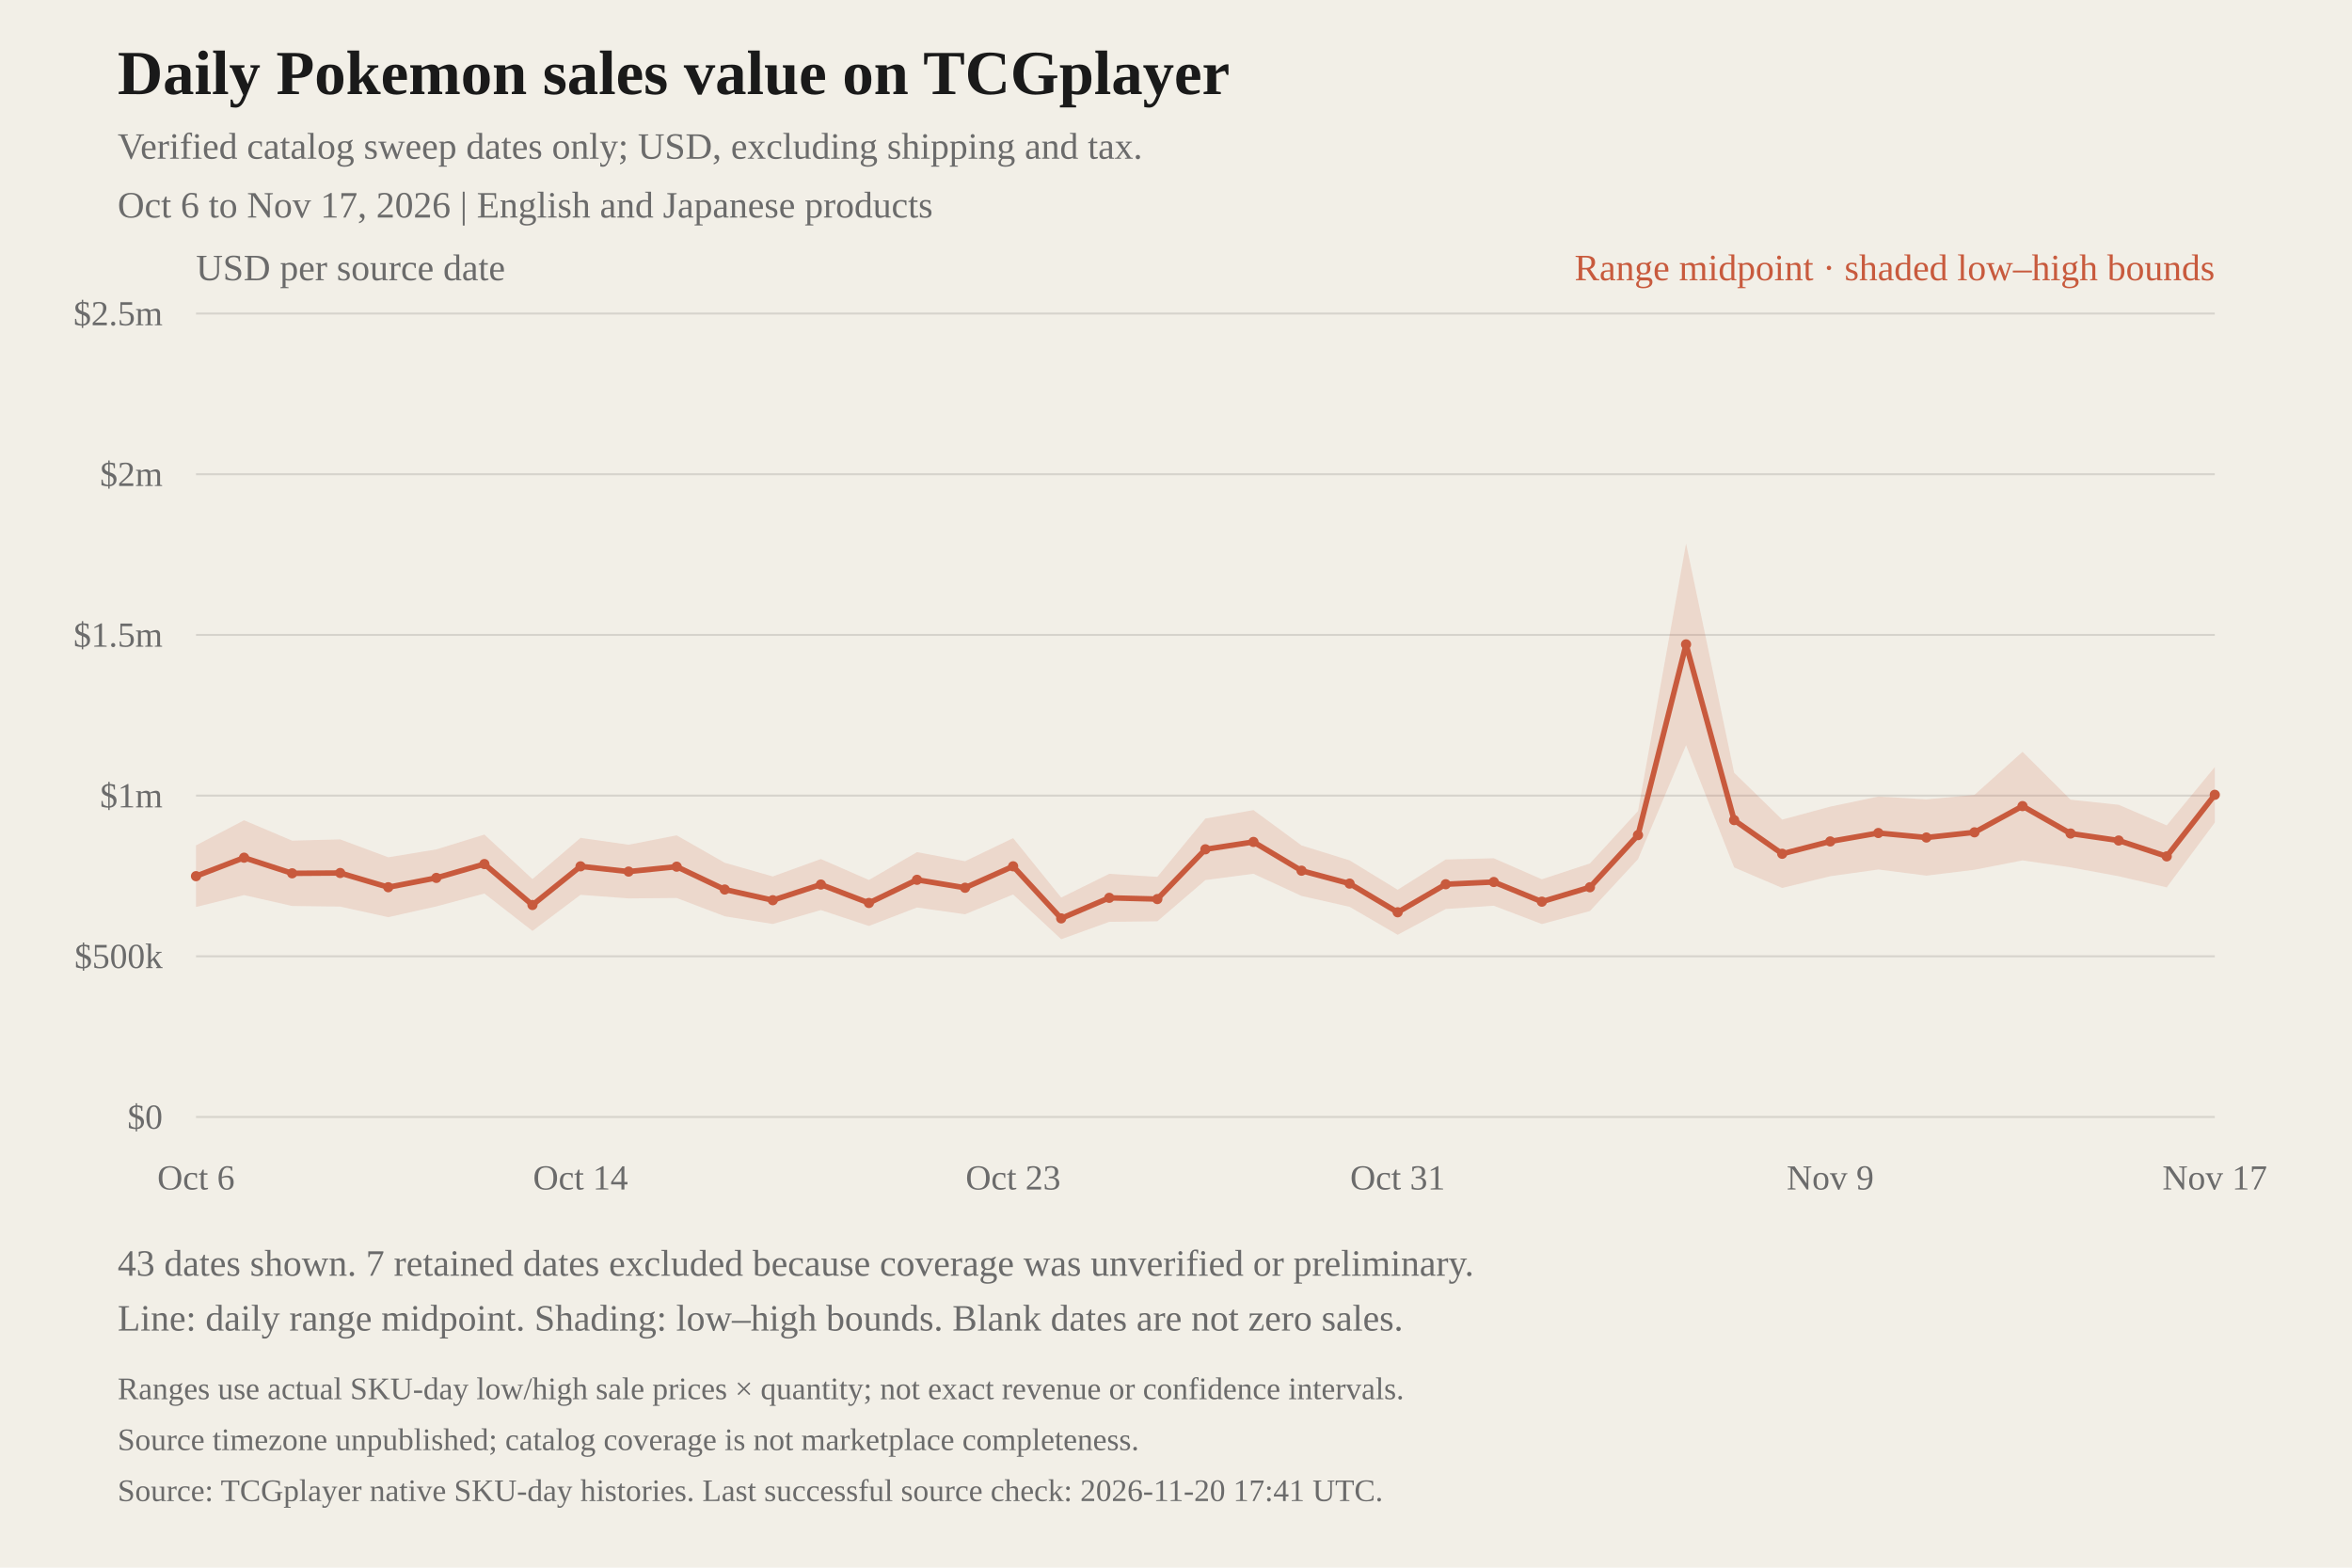
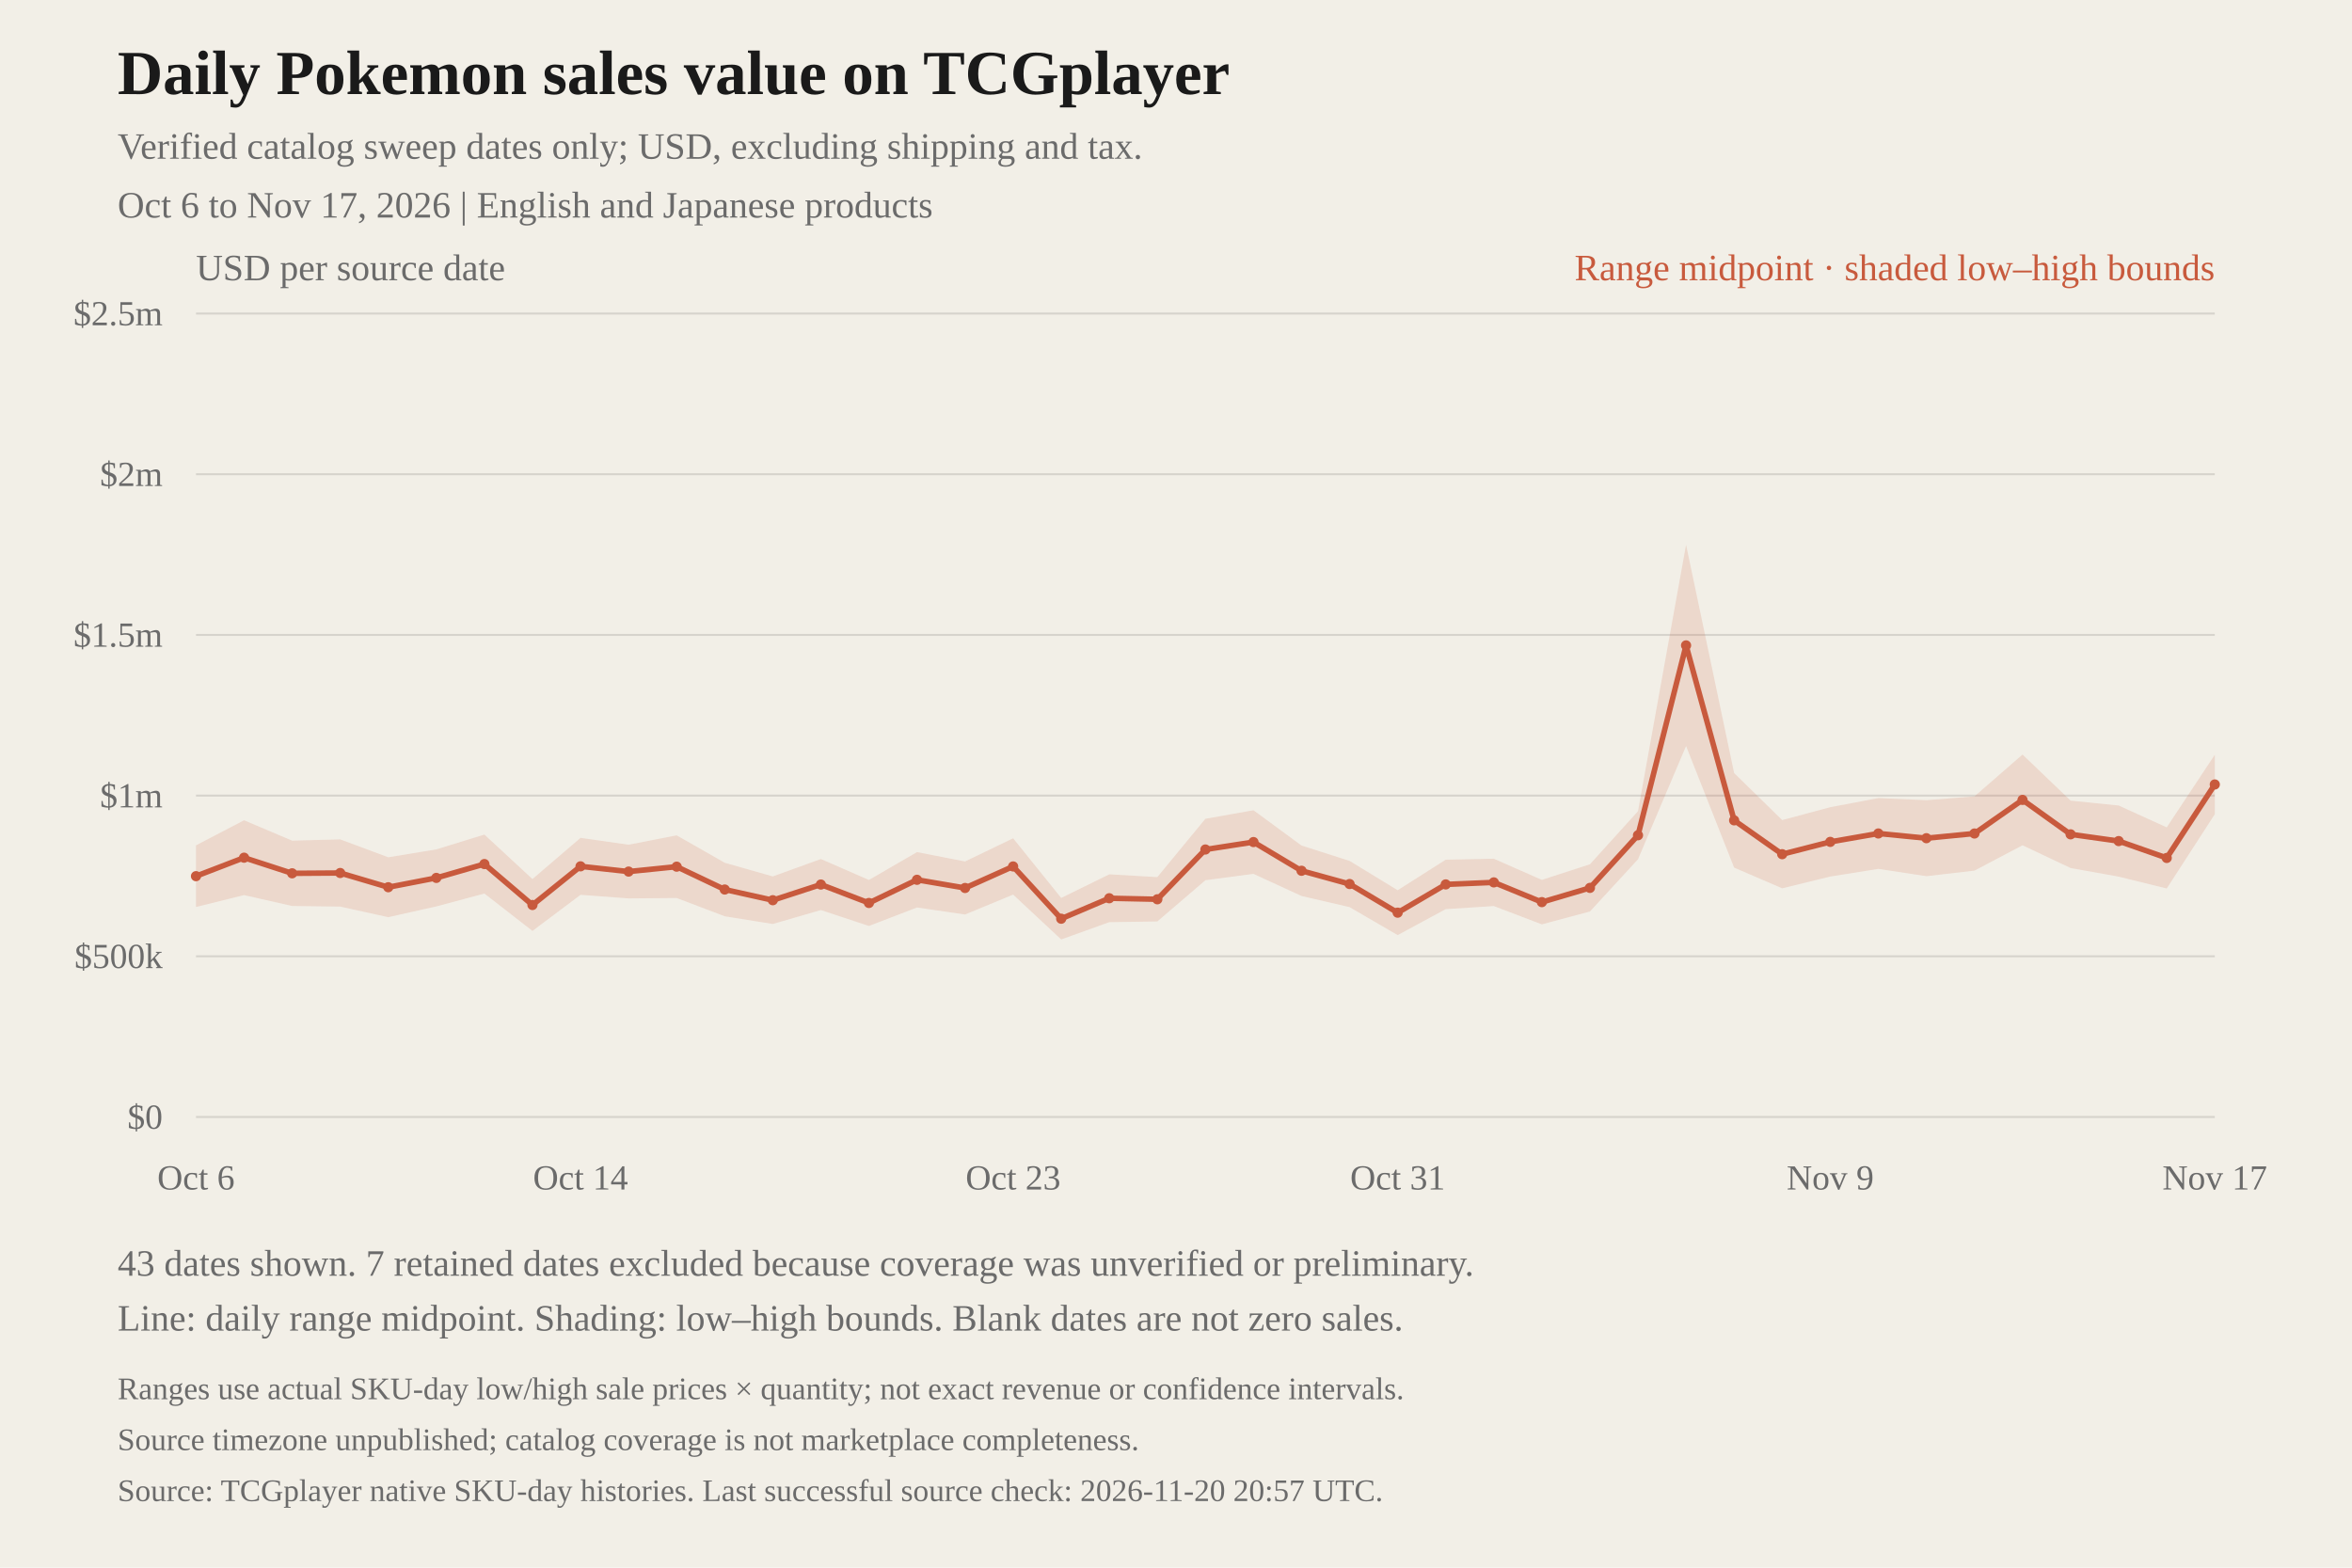
<svg xmlns="http://www.w3.org/2000/svg" width="1200" height="800" viewBox="0 0 1200 800" role="img" aria-labelledby="title description">
  <style>text{font-family:Georgia,"Liberation Serif","Times New Roman",serif;fill:#1A1A1A;font-size:19px}.title{font-size:32px;font-weight:600}.muted,.axis{fill:#6B6B6B}.axis{font-size:18px}.note{font-size:16px;fill:#6B6B6B}.grid{stroke:#D6D3CC;stroke-width:1}</style>
  <rect data-role="background" width="1200" height="800" fill="#F2EFE7" />
  <text x="60" y="48" class="title">Daily Pokemon sales value on TCGplayer</text>
  <text x="60" y="81" class="muted">Verified catalog sweep dates only; USD, excluding shipping and tax.</text>
  <text x="60" y="111" class="muted">Oct 6 to Nov 17, 2026 | English and Japanese products</text>
  <text x="100" y="143" class="muted">USD per source date</text>
  <text x="1130" y="143" text-anchor="end" style="fill:#C85A3D">Range midpoint · shaded low–high bounds</text>
  <path d="M100,570H1130" class="grid" />
  <text x="83" y="576" class="axis" text-anchor="end">$0</text>
  <path d="M100,488H1130" class="grid" />
  <text x="83" y="494" class="axis" text-anchor="end">$500k</text>
  <path d="M100,406H1130" class="grid" />
  <text x="83" y="412" class="axis" text-anchor="end">$1m</text>
  <path d="M100,324H1130" class="grid" />
  <text x="83" y="330" class="axis" text-anchor="end">$1.5m</text>
  <path d="M100,242H1130" class="grid" />
  <text x="83" y="248" class="axis" text-anchor="end">$2m</text>
  <path d="M100,160H1130" class="grid" />
  <text x="83" y="166" class="axis" text-anchor="end">$2.5m</text>
-   <polygon data-series="daily-band" points="100,431.395 124.524,418.596 149.048,428.993 173.571,428.347 198.095,437.483 222.619,433.454 247.143,425.889 271.667,448.6 296.19,427.569 320.714,431.071 345.238,426.287 369.762,440.279 394.286,447.253 418.81,438.369 443.333,449.058 467.857,434.841 492.381,439.491 516.905,427.708 541.429,458.037 565.952,445.919 590.476,447.464 615,417.706 639.524,413.403 664.048,431.44 688.571,439.049 713.095,454.053 737.619,438.603 762.143,437.98 786.667,448.71 811.19,440.625 835.714,413.893 860.238,277.365 884.762,394.348 909.286,418.253 933.81,411.628 958.333,406.485 982.857,407.93 1007.381,405.637 1031.905,383.66 1056.429,408.085 1080.952,410.695 1105.476,421.199 1130,391.432 1130,419.756 1105.476,452.832 1080.952,447.146 1056.429,442.619 1031.905,439.054 1007.381,443.846 982.857,446.842 958.333,443.703 933.81,447.142 909.286,453.122 884.762,442.657 860.238,380.284 835.714,438.44 811.19,464.908 786.667,471.543 762.143,462.196 737.619,463.865 713.095,477.02 688.571,462.749 664.048,457.195 639.524,445.889 615,449.108 590.476,470.139 565.952,470.421 541.429,479.286 516.905,456.458 492.381,466.565 467.857,463.09 443.333,472.524 418.81,464.4 394.286,471.512 369.762,467.575 345.238,458.248 320.714,458.461 296.19,456.626 271.667,475.046 247.143,455.971 222.619,462.546 198.095,468.031 173.571,462.639 149.048,462.325 124.524,456.767 100,462.839" fill="#C85A3D" fill-opacity="0.16" />
-   <polyline data-series="daily-midpoint" points="100,447.117 124.524,437.682 149.048,445.659 173.571,445.493 198.095,452.757 222.619,448 247.143,440.93 271.667,461.823 296.19,442.097 320.714,444.766 345.238,442.267 369.762,453.927 394.286,459.382 418.81,451.384 443.333,460.791 467.857,448.965 492.381,453.028 516.905,442.083 541.429,468.661 565.952,458.17 590.476,458.801 615,433.407 639.524,429.646 664.048,444.317 688.571,450.899 713.095,465.537 737.619,451.234 762.143,450.088 786.667,460.126 811.19,452.767 835.714,426.166 860.238,328.825 884.762,418.502 909.286,435.688 933.81,429.385 958.333,425.094 982.857,427.386 1007.381,424.741 1031.905,411.357 1056.429,425.352 1080.952,428.92 1105.476,437.016 1130,405.594" fill="none" stroke="#C85A3D" stroke-width="2.8" stroke-linejoin="round" stroke-linecap="round" />
+   <polygon data-series="daily-band" points="100,431.395 124.524,418.596 149.048,428.993 173.571,428.347 198.095,437.483 222.619,433.454 247.143,425.889 271.667,448.6 296.19,427.569 320.714,431.071 345.238,426.287 369.762,440.279 394.286,447.253 418.81,438.369 443.333,449.058 467.857,434.841 492.381,439.616 516.905,427.799 541.429,458.238 565.952,446.18 590.476,447.601 615,417.832 639.524,413.483 664.048,431.496 688.571,439.336 713.095,454.298 737.619,438.713 762.143,438.214 786.667,449.018 811.19,441.055 835.714,413.982 860.238,278.014 884.762,394.516 909.286,418.495 933.81,411.93 958.333,407.265 982.857,408.353 1007.381,406.408 1031.905,385.051 1056.429,408.571 1080.952,411.062 1105.476,422.224 1130,385.158 1130,415.48 1105.476,453.401 1080.952,447.349 1056.429,442.957 1031.905,431.345 1007.381,444.278 982.857,447.122 958.333,443.392 933.81,447.304 909.286,453.308 884.762,442.743 860.238,380.686 835.714,438.483 811.19,465.136 786.667,471.701 762.143,462.361 737.619,463.935 713.095,477.185 688.571,462.912 664.048,457.22 639.524,445.933 615,449.179 590.476,470.214 565.952,470.584 541.429,479.412 516.905,456.514 492.381,466.671 467.857,463.09 443.333,472.524 418.81,464.4 394.286,471.512 369.762,467.575 345.238,458.248 320.714,458.461 296.19,456.626 271.667,475.046 247.143,455.971 222.619,462.546 198.095,468.031 173.571,462.639 149.048,462.325 124.524,456.767 100,462.839" fill="#C85A3D" fill-opacity="0.16" />
+   <polyline data-series="daily-midpoint" points="100,447.117 124.524,437.682 149.048,445.659 173.571,445.493 198.095,452.757 222.619,448 247.143,440.93 271.667,461.823 296.19,442.097 320.714,444.766 345.238,442.267 369.762,453.927 394.286,459.382 418.81,451.384 443.333,460.791 467.857,448.965 492.381,453.144 516.905,442.157 541.429,468.825 565.952,458.382 590.476,458.907 615,433.505 639.524,429.708 664.048,444.358 688.571,451.124 713.095,465.742 737.619,451.324 762.143,450.287 786.667,460.359 811.19,453.095 835.714,426.232 860.238,329.35 884.762,418.629 909.286,435.902 933.81,429.617 958.333,425.329 982.857,427.738 1007.381,425.343 1031.905,408.198 1056.429,425.764 1080.952,429.206 1105.476,437.813 1130,400.319" fill="none" stroke="#C85A3D" stroke-width="2.8" stroke-linejoin="round" stroke-linecap="round" />
  <circle data-series="daily-observation" cx="100" cy="447.117" r="2.6" fill="#C85A3D" />
  <circle data-series="daily-observation" cx="124.524" cy="437.682" r="2.6" fill="#C85A3D" />
  <circle data-series="daily-observation" cx="149.048" cy="445.659" r="2.6" fill="#C85A3D" />
  <circle data-series="daily-observation" cx="173.571" cy="445.493" r="2.6" fill="#C85A3D" />
  <circle data-series="daily-observation" cx="198.095" cy="452.757" r="2.6" fill="#C85A3D" />
  <circle data-series="daily-observation" cx="222.619" cy="448" r="2.6" fill="#C85A3D" />
  <circle data-series="daily-observation" cx="247.143" cy="440.93" r="2.6" fill="#C85A3D" />
  <circle data-series="daily-observation" cx="271.667" cy="461.823" r="2.6" fill="#C85A3D" />
  <circle data-series="daily-observation" cx="296.19" cy="442.097" r="2.6" fill="#C85A3D" />
  <circle data-series="daily-observation" cx="320.714" cy="444.766" r="2.6" fill="#C85A3D" />
  <circle data-series="daily-observation" cx="345.238" cy="442.267" r="2.6" fill="#C85A3D" />
  <circle data-series="daily-observation" cx="369.762" cy="453.927" r="2.6" fill="#C85A3D" />
  <circle data-series="daily-observation" cx="394.286" cy="459.382" r="2.6" fill="#C85A3D" />
  <circle data-series="daily-observation" cx="418.81" cy="451.384" r="2.6" fill="#C85A3D" />
  <circle data-series="daily-observation" cx="443.333" cy="460.791" r="2.6" fill="#C85A3D" />
  <circle data-series="daily-observation" cx="467.857" cy="448.965" r="2.6" fill="#C85A3D" />
-   <circle data-series="daily-observation" cx="492.381" cy="453.028" r="2.6" fill="#C85A3D" />
-   <circle data-series="daily-observation" cx="516.905" cy="442.083" r="2.6" fill="#C85A3D" />
-   <circle data-series="daily-observation" cx="541.429" cy="468.661" r="2.6" fill="#C85A3D" />
-   <circle data-series="daily-observation" cx="565.952" cy="458.17" r="2.6" fill="#C85A3D" />
-   <circle data-series="daily-observation" cx="590.476" cy="458.801" r="2.6" fill="#C85A3D" />
-   <circle data-series="daily-observation" cx="615" cy="433.407" r="2.6" fill="#C85A3D" />
-   <circle data-series="daily-observation" cx="639.524" cy="429.646" r="2.6" fill="#C85A3D" />
-   <circle data-series="daily-observation" cx="664.048" cy="444.317" r="2.6" fill="#C85A3D" />
-   <circle data-series="daily-observation" cx="688.571" cy="450.899" r="2.6" fill="#C85A3D" />
-   <circle data-series="daily-observation" cx="713.095" cy="465.537" r="2.6" fill="#C85A3D" />
-   <circle data-series="daily-observation" cx="737.619" cy="451.234" r="2.6" fill="#C85A3D" />
-   <circle data-series="daily-observation" cx="762.143" cy="450.088" r="2.6" fill="#C85A3D" />
-   <circle data-series="daily-observation" cx="786.667" cy="460.126" r="2.6" fill="#C85A3D" />
-   <circle data-series="daily-observation" cx="811.19" cy="452.767" r="2.6" fill="#C85A3D" />
-   <circle data-series="daily-observation" cx="835.714" cy="426.166" r="2.6" fill="#C85A3D" />
-   <circle data-series="daily-observation" cx="860.238" cy="328.825" r="2.6" fill="#C85A3D" />
-   <circle data-series="daily-observation" cx="884.762" cy="418.502" r="2.6" fill="#C85A3D" />
-   <circle data-series="daily-observation" cx="909.286" cy="435.688" r="2.6" fill="#C85A3D" />
-   <circle data-series="daily-observation" cx="933.81" cy="429.385" r="2.6" fill="#C85A3D" />
-   <circle data-series="daily-observation" cx="958.333" cy="425.094" r="2.6" fill="#C85A3D" />
-   <circle data-series="daily-observation" cx="982.857" cy="427.386" r="2.6" fill="#C85A3D" />
-   <circle data-series="daily-observation" cx="1007.381" cy="424.741" r="2.6" fill="#C85A3D" />
-   <circle data-series="daily-observation" cx="1031.905" cy="411.357" r="2.6" fill="#C85A3D" />
-   <circle data-series="daily-observation" cx="1056.429" cy="425.352" r="2.6" fill="#C85A3D" />
-   <circle data-series="daily-observation" cx="1080.952" cy="428.92" r="2.6" fill="#C85A3D" />
-   <circle data-series="daily-observation" cx="1105.476" cy="437.016" r="2.6" fill="#C85A3D" />
-   <circle data-series="daily-observation" cx="1130" cy="405.594" r="2.6" fill="#C85A3D" />
+   <circle data-series="daily-observation" cx="492.381" cy="453.144" r="2.6" fill="#C85A3D" />
+   <circle data-series="daily-observation" cx="516.905" cy="442.157" r="2.6" fill="#C85A3D" />
+   <circle data-series="daily-observation" cx="541.429" cy="468.825" r="2.6" fill="#C85A3D" />
+   <circle data-series="daily-observation" cx="565.952" cy="458.382" r="2.6" fill="#C85A3D" />
+   <circle data-series="daily-observation" cx="590.476" cy="458.907" r="2.6" fill="#C85A3D" />
+   <circle data-series="daily-observation" cx="615" cy="433.505" r="2.6" fill="#C85A3D" />
+   <circle data-series="daily-observation" cx="639.524" cy="429.708" r="2.6" fill="#C85A3D" />
+   <circle data-series="daily-observation" cx="664.048" cy="444.358" r="2.6" fill="#C85A3D" />
+   <circle data-series="daily-observation" cx="688.571" cy="451.124" r="2.6" fill="#C85A3D" />
+   <circle data-series="daily-observation" cx="713.095" cy="465.742" r="2.6" fill="#C85A3D" />
+   <circle data-series="daily-observation" cx="737.619" cy="451.324" r="2.6" fill="#C85A3D" />
+   <circle data-series="daily-observation" cx="762.143" cy="450.287" r="2.6" fill="#C85A3D" />
+   <circle data-series="daily-observation" cx="786.667" cy="460.359" r="2.6" fill="#C85A3D" />
+   <circle data-series="daily-observation" cx="811.19" cy="453.095" r="2.6" fill="#C85A3D" />
+   <circle data-series="daily-observation" cx="835.714" cy="426.232" r="2.6" fill="#C85A3D" />
+   <circle data-series="daily-observation" cx="860.238" cy="329.35" r="2.6" fill="#C85A3D" />
+   <circle data-series="daily-observation" cx="884.762" cy="418.629" r="2.6" fill="#C85A3D" />
+   <circle data-series="daily-observation" cx="909.286" cy="435.902" r="2.6" fill="#C85A3D" />
+   <circle data-series="daily-observation" cx="933.81" cy="429.617" r="2.6" fill="#C85A3D" />
+   <circle data-series="daily-observation" cx="958.333" cy="425.329" r="2.6" fill="#C85A3D" />
+   <circle data-series="daily-observation" cx="982.857" cy="427.738" r="2.6" fill="#C85A3D" />
+   <circle data-series="daily-observation" cx="1007.381" cy="425.343" r="2.6" fill="#C85A3D" />
+   <circle data-series="daily-observation" cx="1031.905" cy="408.198" r="2.6" fill="#C85A3D" />
+   <circle data-series="daily-observation" cx="1056.429" cy="425.764" r="2.6" fill="#C85A3D" />
+   <circle data-series="daily-observation" cx="1080.952" cy="429.206" r="2.6" fill="#C85A3D" />
+   <circle data-series="daily-observation" cx="1105.476" cy="437.813" r="2.6" fill="#C85A3D" />
+   <circle data-series="daily-observation" cx="1130" cy="400.319" r="2.6" fill="#C85A3D" />
  <text x="100" y="607" class="axis" text-anchor="middle">Oct 6</text>
  <text x="296.19" y="607" class="axis" text-anchor="middle">Oct 14</text>
  <text x="516.905" y="607" class="axis" text-anchor="middle">Oct 23</text>
  <text x="713.095" y="607" class="axis" text-anchor="middle">Oct 31</text>
  <text x="933.81" y="607" class="axis" text-anchor="middle">Nov 9</text>
  <text x="1130" y="607" class="axis" text-anchor="middle">Nov 17</text>
  <text x="60" y="651" class="muted">43 dates shown. 7 retained dates excluded because coverage was unverified or preliminary.</text>
  <text x="60" y="679" class="muted">Line: daily range midpoint. Shading: low–high bounds. Blank dates are not zero sales.</text>
  <text x="60" y="714" class="note">Ranges use actual SKU-day low/high sale prices × quantity; not exact revenue or confidence intervals.</text>
  <text x="60" y="740" class="note">Source timezone unpublished; catalog coverage is not marketplace completeness.</text>
-   <text x="60" y="766" class="note">Source: TCGplayer native SKU-day histories. Last successful source check: 2026-11-20 17:41 UTC.</text>
+   <text x="60" y="766" class="note">Source: TCGplayer native SKU-day histories. Last successful source check: 2026-11-20 20:57 UTC.</text>
</svg>
